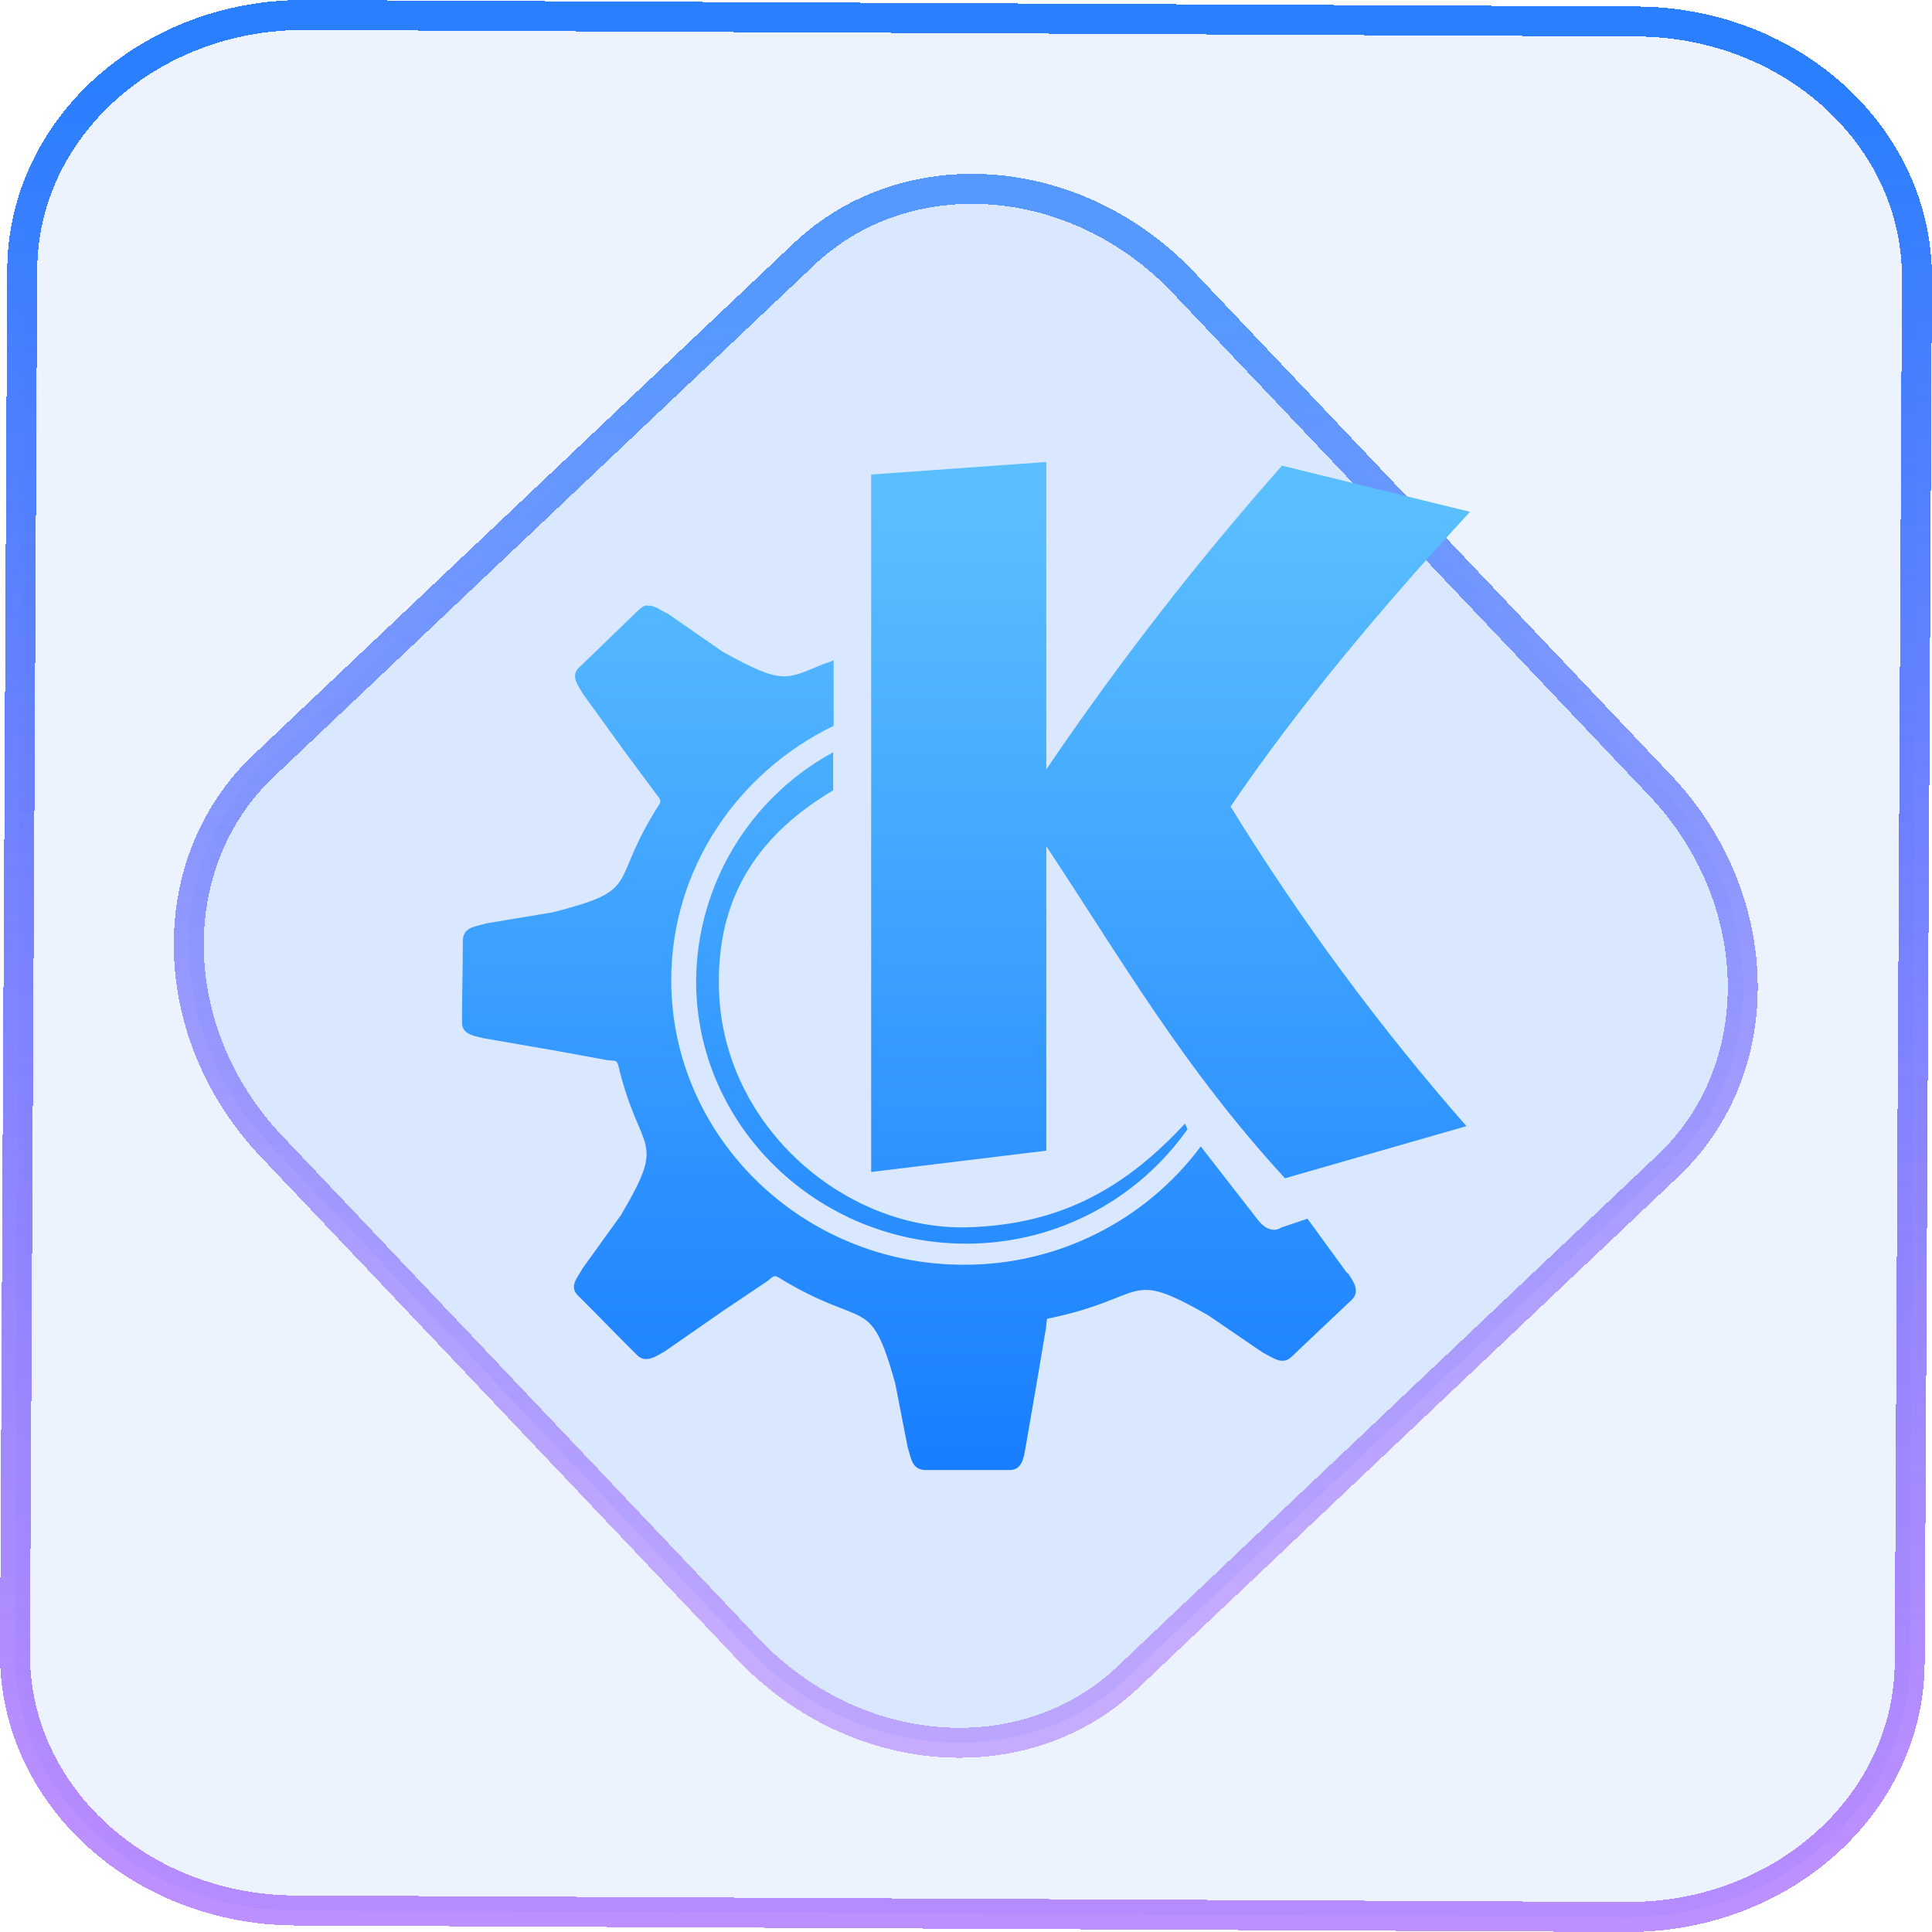
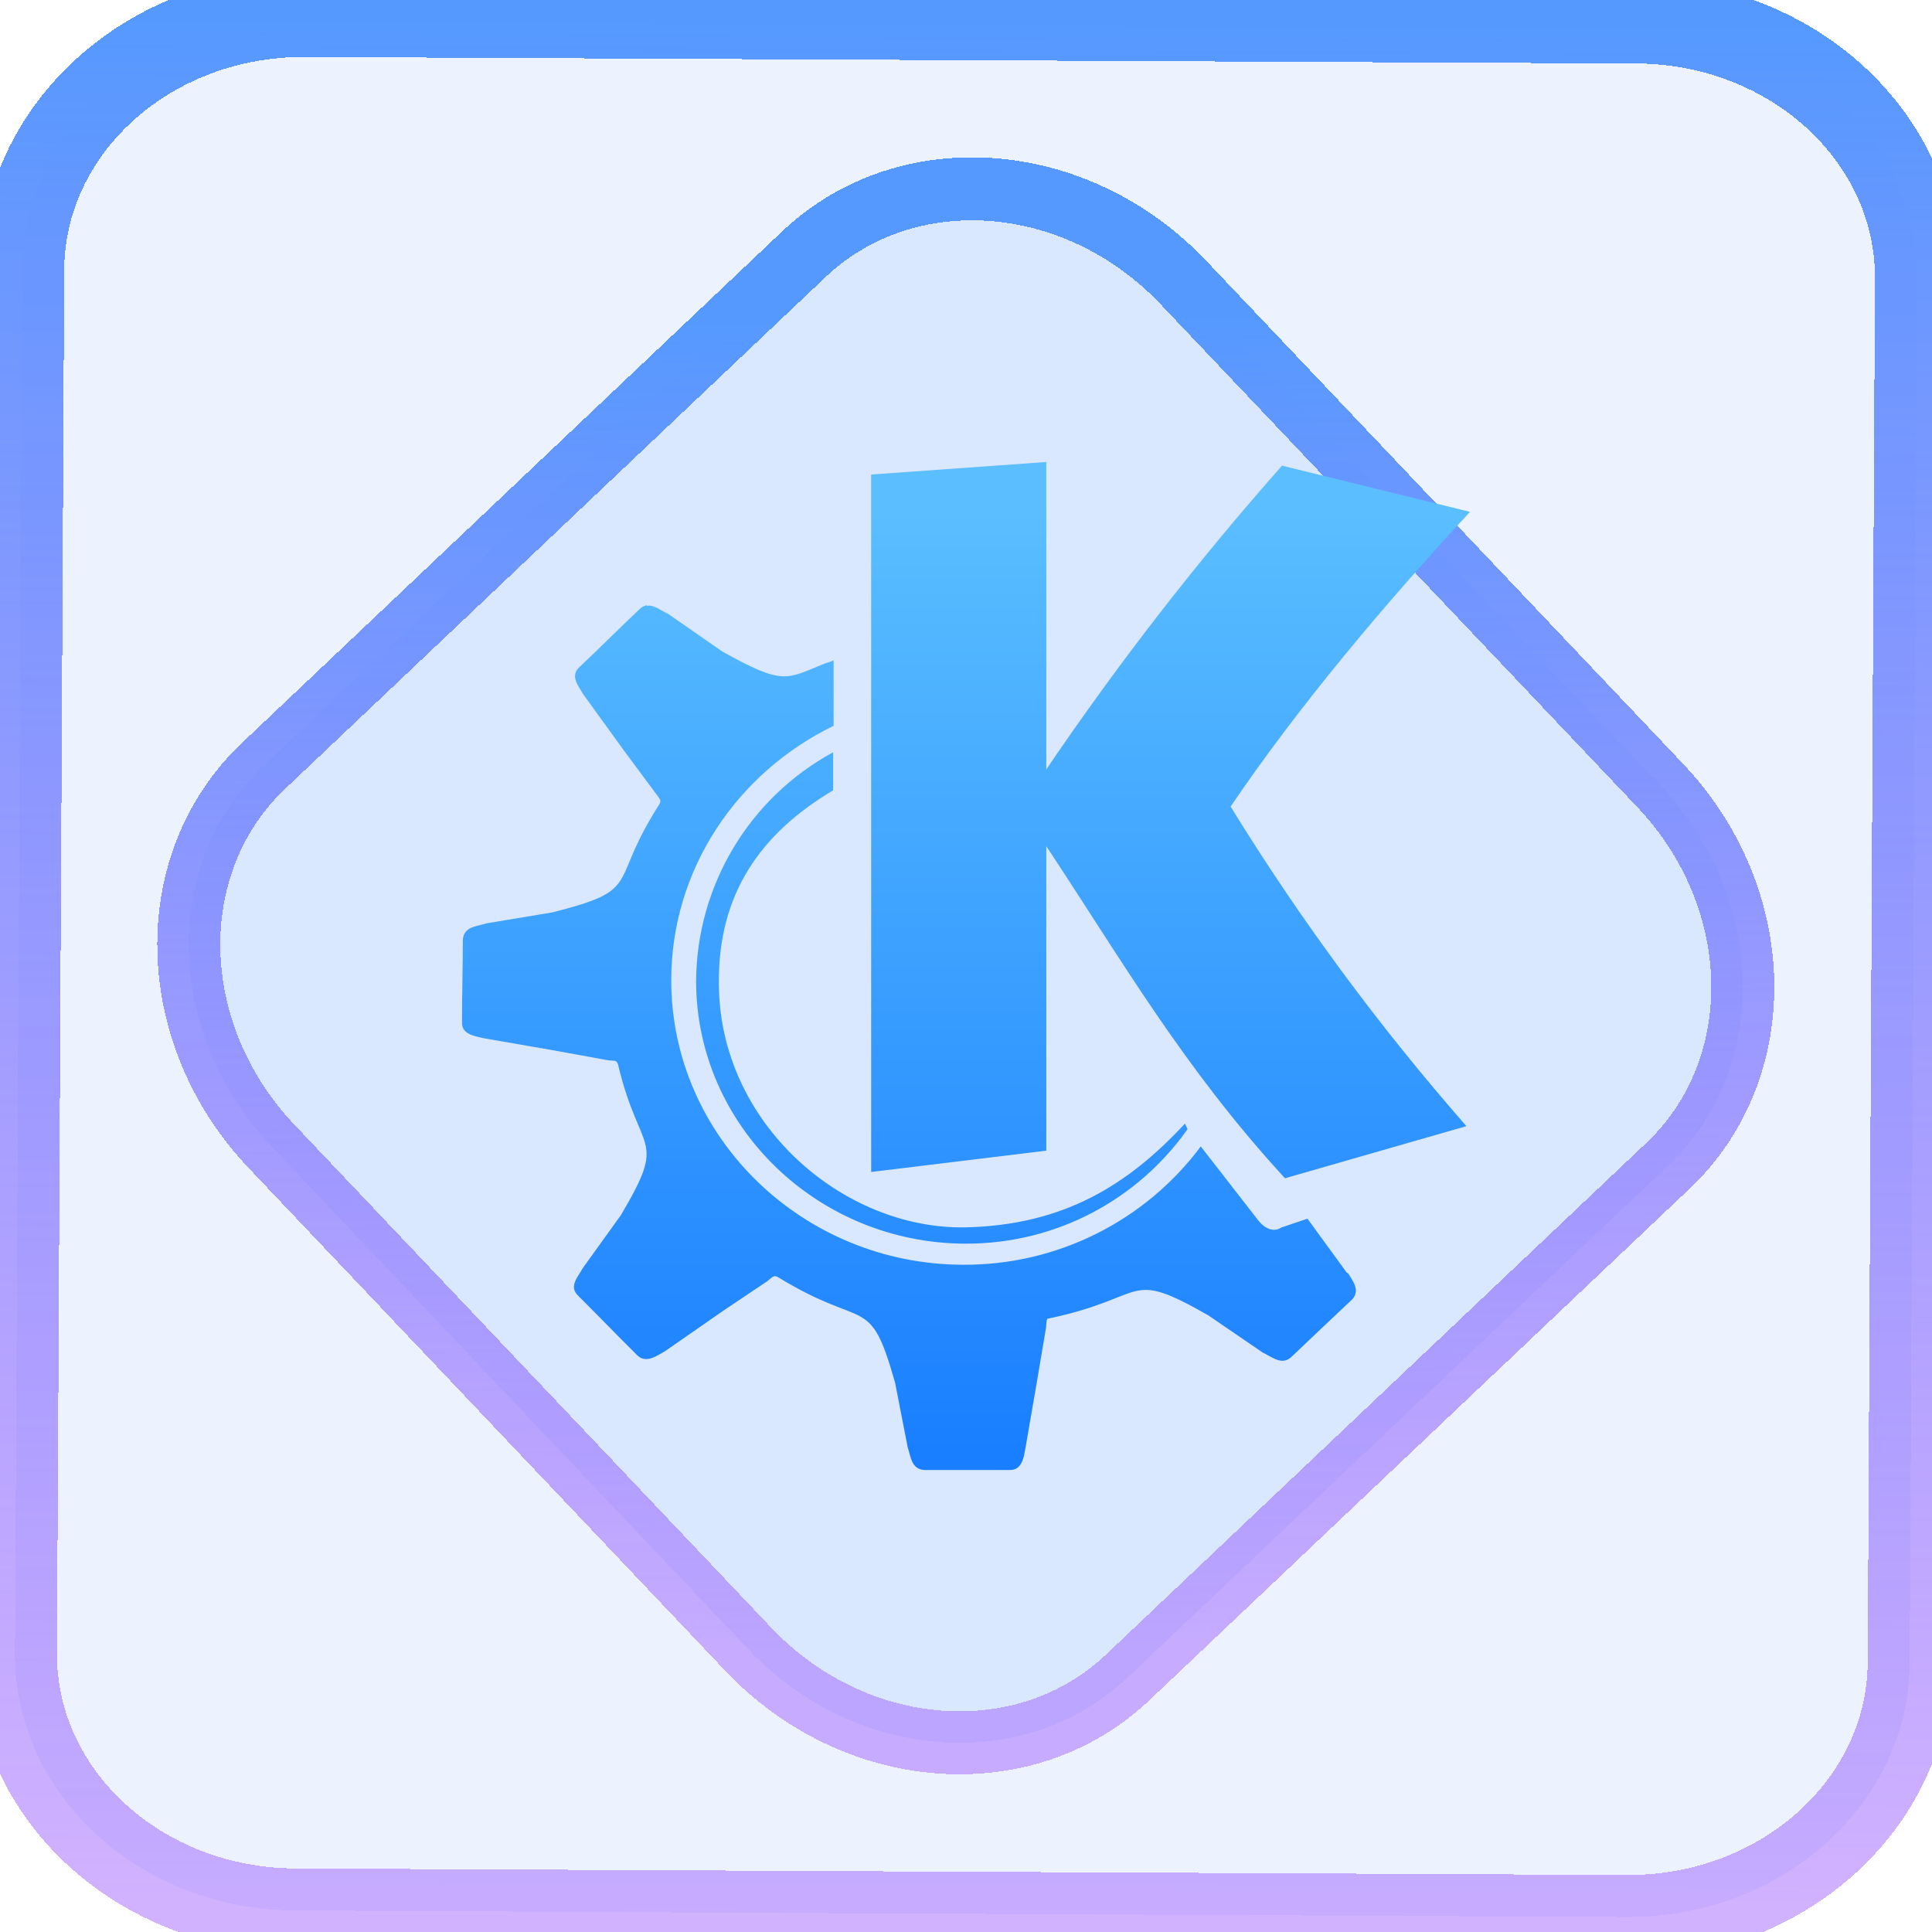
<svg xmlns="http://www.w3.org/2000/svg" xmlns:xlink="http://www.w3.org/1999/xlink" height="46" width="46" version="1.1" id="svg10">
+   <style id="style942" />
  <defs id="defs14">
    <linearGradient id="c" x1="31.458" x2="31.458" y1="51.726" y2="62.898" gradientTransform="matrix(0.36079,0,0,0.36079,-2.8832,-9.4399)" gradientUnits="userSpaceOnUse">
      <stop stop-color="#1776ff" offset="0" id="stop292" />
      <stop stop-color="#2fceff" offset="1" id="stop294" />
    </linearGradient>
    <linearGradient id="d" x1="31.458" x2="31.458" y1="36.898" y2="59.898" gradientTransform="matrix(0.36079,0,0,0.36079,-2.8832,-9.4399)" gradientUnits="userSpaceOnUse">
      <stop stop-color="#ff5514" offset="0" id="stop297" />
      <stop stop-color="#ff9014" offset="1" id="stop299" />
    </linearGradient>
    <linearGradient id="a" x1="31.458" x2="31.458" y1="46.898" y2="56.898" gradientTransform="matrix(0.36079,0,0,0.36079,-2.8832,-9.4399)" gradientUnits="userSpaceOnUse">
      <stop stop-color="#c0e5fb" offset="0" id="stop302" />
      <stop stop-color="#c3faff" offset="1" id="stop304" />
    </linearGradient>
    <linearGradient gradientTransform="matrix(1.039495,0,0,1.039436,-448.4988,-520.6641)" gradientUnits="userSpaceOnUse" x2="426.695" y2="499.921" y1="547.675" id="a-6" x1="389.32">
      <stop stop-color="#18222a" style="stop-color:#436077;stop-opacity:1;" id="stop216" offset="0" />
      <stop stop-color="#566069" offset="1" style="stop-color:#6d7983;stop-opacity:1" id="stop218" />
    </linearGradient>
    <linearGradient id="e" x1="8.446" x2="24.603" y1="6.269" y2="24.571" gradientUnits="userSpaceOnUse" gradientTransform="translate(0.254427,-38.49298)">
      <stop stop-opacity=".209" offset="0" id="stop4" />
      <stop stop-opacity="0" offset="1" id="stop6" />
    </linearGradient>
    <linearGradient id="d-3" x1="7.849" x2="14.108" y1="3.512" y2="14.183" gradientUnits="userSpaceOnUse" gradientTransform="translate(0.254427,-38.49298)">
      <stop stop-opacity=".209" offset="0" id="stop14" />
      <stop stop-opacity="0" offset="1" id="stop16" />
    </linearGradient>
    <linearGradient id="c-6" x1="31.458" x2="31.458" y1="51.726" y2="62.898" gradientTransform="matrix(0.36079,0,0,0.36079,-2.8832,-9.4399)" gradientUnits="userSpaceOnUse">
      <stop stop-color="#1776ff" offset="0" id="stop292-7" style="stop-color:#55ddff;stop-opacity:1" />
      <stop stop-color="#2fceff" offset="1" id="stop294-5" style="stop-color:#00ccff;stop-opacity:1" />
    </linearGradient>
    <linearGradient id="d-35" x1="31.458" x2="31.458" y1="36.898" y2="59.898" gradientTransform="matrix(0.36079,0,0,0.36079,-2.8832,-9.4399)" gradientUnits="userSpaceOnUse">
      <stop stop-color="#ff5514" offset="0" id="stop297-6" style="stop-color:#ffccaa;stop-opacity:1" />
      <stop stop-color="#ff9014" offset="1" id="stop299-2" style="stop-color:#ff9955;stop-opacity:1" />
    </linearGradient>
    <linearGradient id="a-9" x1="31.458" x2="31.458" y1="46.898" y2="56.898" gradientTransform="matrix(0.36079,0,0,0.36079,-2.8832,-9.4399)" gradientUnits="userSpaceOnUse">
      <stop stop-color="#c0e5fb" offset="0" id="stop302-1" style="stop-color:#e3d7f4;stop-opacity:1" />
      <stop stop-color="#c3faff" offset="1" id="stop304-2" style="stop-color:#aa87de;stop-opacity:1" />
    </linearGradient>
    <filter id="filter5877" x="-2.358" y="-2.33" width="5.715" height="5.659" color-interpolation-filters="sRGB">
      <feGaussianBlur stdDeviation="0.285" id="feGaussianBlur1374" />
    </filter>
    <filter id="filter2488" x="-2.358" y="-2.33" width="5.715" height="5.659" color-interpolation-filters="sRGB">
      <feGaussianBlur stdDeviation="0.285" id="feGaussianBlur2486" />
    </filter>
    <filter id="filter2492" x="-2.358" y="-2.33" width="5.715" height="5.659" color-interpolation-filters="sRGB">
      <feGaussianBlur stdDeviation="0.285" id="feGaussianBlur2490" />
    </filter>
    <filter id="filter2496" x="-2.358" y="-2.33" width="5.715" height="5.659" color-interpolation-filters="sRGB">
      <feGaussianBlur stdDeviation="0.285" id="feGaussianBlur2494" />
    </filter>
    <filter id="filter2500" x="-2.358" y="-2.33" width="5.715" height="5.659" color-interpolation-filters="sRGB">
      <feGaussianBlur stdDeviation="0.285" id="feGaussianBlur2498" />
    </filter>
    <filter id="filter2504" x="-2.358" y="-2.33" width="5.715" height="5.659" color-interpolation-filters="sRGB">
      <feGaussianBlur stdDeviation="0.285" id="feGaussianBlur2502" />
    </filter>
    <filter id="filter2508" x="-2.358" y="-2.33" width="5.715" height="5.659" color-interpolation-filters="sRGB">
      <feGaussianBlur stdDeviation="0.285" id="feGaussianBlur2506" />
    </filter>
    <filter id="filter2512" x="-2.358" y="-2.33" width="5.715" height="5.659" color-interpolation-filters="sRGB">
      <feGaussianBlur stdDeviation="0.285" id="feGaussianBlur2510" />
    </filter>
    <filter id="filter2516" x="-2.358" y="-2.33" width="5.715" height="5.659" color-interpolation-filters="sRGB">
      <feGaussianBlur stdDeviation="0.285" id="feGaussianBlur2514" />
    </filter>
    <filter id="filter2520" x="-2.358" y="-2.33" width="5.715" height="5.659" color-interpolation-filters="sRGB">
      <feGaussianBlur stdDeviation="0.285" id="feGaussianBlur2518" />
    </filter>
    <filter id="filter2524" x="-2.358" y="-2.33" width="5.715" height="5.659" color-interpolation-filters="sRGB">
      <feGaussianBlur stdDeviation="0.285" id="feGaussianBlur2522" />
    </filter>
    <filter id="filter2528" x="-2.358" y="-2.33" width="5.715" height="5.659" color-interpolation-filters="sRGB">
      <feGaussianBlur stdDeviation="0.285" id="feGaussianBlur2526" />
    </filter>
    <filter id="filter2532" x="-2.358" y="-2.33" width="5.715" height="5.659" color-interpolation-filters="sRGB">
      <feGaussianBlur stdDeviation="0.285" id="feGaussianBlur2530" />
    </filter>
    <filter id="filter2536" x="-2.358" y="-2.33" width="5.715" height="5.659" color-interpolation-filters="sRGB">
      <feGaussianBlur stdDeviation="0.285" id="feGaussianBlur2534" />
    </filter>
    <filter id="filter2540" x="-2.358" y="-2.33" width="5.715" height="5.659" color-interpolation-filters="sRGB">
      <feGaussianBlur stdDeviation="0.285" id="feGaussianBlur2538" />
    </filter>
    <linearGradient id="linearGradient1566" x1="8.355" x2="8.4" y1="16.007" y2="0.794" gradientTransform="matrix(2.784962,0,0,2.784962,0.4210166,0.4210211)" gradientUnits="userSpaceOnUse">
      <stop stop-color="#2e3440" stop-opacity=".2" offset="0" id="stop1366" style="stop-color:#4f5a6f;stop-opacity:0.542;" />
      <stop stop-color="#d8dee9" offset="1" id="stop1368" />
    </linearGradient>
    <filter id="filter5815" x="-0.055" y="-0.118" width="1.11" height="1.236" color-interpolation-filters="sRGB">
      <feGaussianBlur stdDeviation="0.19" id="feGaussianBlur1371" />
    </filter>
    <filter id="filter5877-3" x="-2.358" y="-2.33" width="5.715" height="5.659" color-interpolation-filters="sRGB">
      <feGaussianBlur stdDeviation="0.285" id="feGaussianBlur1374-6" />
    </filter>
    <filter id="filter919" x="-2.358" y="-2.33" width="5.715" height="5.659" color-interpolation-filters="sRGB">
      <feGaussianBlur stdDeviation="0.285" id="feGaussianBlur917" />
    </filter>
    <filter id="filter923" x="-2.358" y="-2.33" width="5.715" height="5.659" color-interpolation-filters="sRGB">
      <feGaussianBlur stdDeviation="0.285" id="feGaussianBlur921" />
    </filter>
    <filter id="filter927" x="-2.358" y="-2.33" width="5.715" height="5.659" color-interpolation-filters="sRGB">
      <feGaussianBlur stdDeviation="0.285" id="feGaussianBlur925" />
    </filter>
    <filter id="filter931" x="-2.358" y="-2.33" width="5.715" height="5.659" color-interpolation-filters="sRGB">
      <feGaussianBlur stdDeviation="0.285" id="feGaussianBlur929" />
    </filter>
    <filter id="filter935" x="-2.358" y="-2.33" width="5.715" height="5.659" color-interpolation-filters="sRGB">
      <feGaussianBlur stdDeviation="0.285" id="feGaussianBlur933" />
    </filter>
    <filter id="filter939" x="-2.358" y="-2.33" width="5.715" height="5.659" color-interpolation-filters="sRGB">
      <feGaussianBlur stdDeviation="0.285" id="feGaussianBlur937" />
    </filter>
    <filter id="filter943" x="-2.358" y="-2.33" width="5.715" height="5.659" color-interpolation-filters="sRGB">
      <feGaussianBlur stdDeviation="0.285" id="feGaussianBlur941" />
    </filter>
    <filter id="filter947" x="-2.358" y="-2.33" width="5.715" height="5.659" color-interpolation-filters="sRGB">
      <feGaussianBlur stdDeviation="0.285" id="feGaussianBlur945" />
    </filter>
    <filter id="filter951" x="-2.358" y="-2.33" width="5.715" height="5.659" color-interpolation-filters="sRGB">
      <feGaussianBlur stdDeviation="0.285" id="feGaussianBlur949" />
    </filter>
    <filter id="filter955" x="-2.358" y="-2.33" width="5.715" height="5.659" color-interpolation-filters="sRGB">
      <feGaussianBlur stdDeviation="0.285" id="feGaussianBlur953" />
    </filter>
    <filter id="filter959" x="-2.358" y="-2.33" width="5.715" height="5.659" color-interpolation-filters="sRGB">
      <feGaussianBlur stdDeviation="0.285" id="feGaussianBlur957" />
    </filter>
    <filter id="filter963" x="-2.358" y="-2.33" width="5.715" height="5.659" color-interpolation-filters="sRGB">
      <feGaussianBlur stdDeviation="0.285" id="feGaussianBlur961" />
    </filter>
    <filter id="filter967" x="-2.358" y="-2.33" width="5.715" height="5.659" color-interpolation-filters="sRGB">
      <feGaussianBlur stdDeviation="0.285" id="feGaussianBlur965" />
    </filter>
    <filter id="filter971" x="-2.358" y="-2.33" width="5.715" height="5.659" color-interpolation-filters="sRGB">
      <feGaussianBlur stdDeviation="0.285" id="feGaussianBlur969" />
    </filter>
    <filter id="filter5815-3" x="-0.055" y="-0.118" width="1.11" height="1.236" color-interpolation-filters="sRGB">
      <feGaussianBlur stdDeviation="0.19" id="feGaussianBlur1371-5" />
    </filter>
    <linearGradient id="linearGradient1389">
      <stop style="stop-color:#0066ff;stop-opacity:1;" offset="0" id="stop1385" />
      <stop style="stop-color:#5bbfff;stop-opacity:1" offset="1" id="stop1387" />
    </linearGradient>
    <linearGradient id="paint4_linear_77:23-3-9" x1="5.771" y1="46.61" x2="7.051" y2="-11.516" gradientUnits="userSpaceOnUse" gradientTransform="matrix(0.00349877,0.7142761,-0.7142775,0.00374183,-11.04546,19.91524)">
      <stop stop-color="#E4F9FF" stop-opacity="0.1" id="stop43-6-1" offset="0" style="stop-color:#26cfff;stop-opacity:0.776;" />
      <stop offset="1" stop-color="#E4F9FF" stop-opacity="0.8" id="stop44-7-2" style="stop-color:#05c7ff;stop-opacity:0.8;" />
    </linearGradient>
    <linearGradient id="paint4_linear_77:23-3-0-0" x1="5.763" y1="44.747" x2="6.511" y2="-8.739" gradientUnits="userSpaceOnUse" gradientTransform="matrix(0.5183791,0.4911144,-0.4914133,0.5186623,6.744893,21.74412)">
      <stop stop-color="#E4F9FF" stop-opacity="0.1" id="stop43-6-9-6" offset="0" style="stop-color:#26cfff;stop-opacity:0.826;" />
      <stop offset="1" stop-color="#E4F9FF" stop-opacity="0.8" id="stop44-7-3-2" style="stop-color:#05c7ff;stop-opacity:0.8;" />
    </linearGradient>
-     <linearGradient xlink:href="#linearGradient11" id="linearGradient13" x1="-43.819" y1="23.12" x2="-1.955" y2="23.12" gradientUnits="userSpaceOnUse" />
-     <linearGradient id="linearGradient11">
-       <stop style="stop-color:#9955ff;stop-opacity:0.656;" offset="0" id="stop4-3" />
-       <stop style="stop-color:#2a7fff;stop-opacity:1" offset="1" id="stop11" />
-     </linearGradient>
    <linearGradient xlink:href="#linearGradient14" id="linearGradient15" x1="-9.685" y1="45.161" x2="11.988" y2="21.735" gradientUnits="userSpaceOnUse" />
    <linearGradient id="linearGradient14">
      <stop style="stop-color:#9955ff;stop-opacity:0.452;" offset="0" id="stop12" />
      <stop style="stop-color:#5599ff;stop-opacity:1" offset="1" id="stop13" />
    </linearGradient>
    <linearGradient xlink:href="#linearGradient1389" id="linearGradient1391-3-3-3" x1="17.058" y1="24.102" x2="17.058" y2="9.645" gradientUnits="userSpaceOnUse" gradientTransform="matrix(2.185357,0,0,2.184871,-8.969848,-9.228962)" />
+     <linearGradient xlink:href="#linearGradient14" id="linearGradient951" x1="-45.452" y1="23.12" x2="-0.322" y2="23.12" gradientUnits="userSpaceOnUse" />
  </defs>
-   <rect x="-45.452" y="0.563" width="45.131" height="45.113" rx="6.093" stroke="url(#paint4_linear_77:23)" shape-rendering="crispEdges" id="rect5-6-7-3" ry="6.703" transform="matrix(0.00523883,-0.9999863,0.999988,0.00489859,0,0)" style="fill:#80b3ff;fill-opacity:0.15;stroke:url(#linearGradient13);stroke-width:0.714;stroke-opacity:1" />
-   <rect x="-14.086" y="17.555" width="29.907" height="29.906" rx="6.093" shape-rendering="crispEdges" id="rect5-6-6-6-6" style="fill:#5599ff;fill-opacity:0.122;stroke:url(#linearGradient15);stroke-width:0.714;stroke-opacity:1" ry="6.703" transform="matrix(0.7261265,-0.6875611,0.6879775,0.725732,0,0)" />
+   <rect x="-45.452" y="0.563" width="45.131" height="45.113" rx="6.093" shape-rendering="crispEdges" id="rect5-6-7-3" ry="6.703" transform="matrix(0.00523883,-0.9999863,0.999988,0.00489859,0,0)" style="fill:#80b3ff;fill-opacity:0.15;stroke:url(#linearGradient951);stroke-width:2;stroke-opacity:1;stroke-miterlimit:4;stroke-dasharray:none" />
+   <rect x="-14.086" y="17.555" width="29.907" height="29.906" rx="6.093" shape-rendering="crispEdges" id="rect5-6-6-6-6" style="fill:#5599ff;fill-opacity:0.122;stroke:url(#linearGradient15);stroke-width:1.5;stroke-opacity:1;stroke-miterlimit:4;stroke-dasharray:none" ry="6.703" transform="matrix(0.7261265,-0.6875611,0.6879775,0.725732,0,0)" />
  <path d="m 24.912,11 -4.17,0.298 v 16.606 l 4.17,-0.507 v -7.249 c 1.808,2.729 3.26,5.268 5.683,7.906 l 4.32,-1.241 A 56.418,56.405 0 0 1 29.3,19.204 c 1.638,-2.417 3.693,-4.846 5.7,-7.017 l -4.476,-1.1 a 71.373,71.357 0 0 0 -5.612,7.232 m -9.501,-3.911 a 0.34,0.34 0 0 0 -0.184,0.096 c -0.49,0.465 -0.955,0.93 -1.446,1.394 -0.213,0.207 0.006,0.453 0.099,0.623 l 0.992,1.372 0.743,1 c 0.105,0.142 0.136,0.159 0.082,0.261 -0.068,0.105 -0.122,0.19 -0.184,0.298 -0.964,1.621 -0.289,1.746 -2.353,2.27 l -1.584,0.264 c -0.232,0.076 -0.539,0.071 -0.556,0.397 0,0.652 -0.02,1.304 -0.02,1.955 -0.011,0.303 0.326,0.332 0.524,0.383 l 1.684,0.292 1.261,0.23 c 0.17,0.023 0.21,-0.017 0.249,0.113 0.516,2.174 1.19,1.672 0.065,3.576 l -0.907,1.261 c -0.119,0.218 -0.34,0.434 -0.113,0.655 0.476,0.473 0.933,0.949 1.412,1.423 0.213,0.207 0.485,-0.006 0.658,-0.099 l 1.395,-0.969 1.043,-0.7 c 0.142,-0.119 0.162,-0.147 0.269,-0.085 2.089,1.278 2.163,0.357 2.772,2.505 l 0.3,1.539 c 0.079,0.227 0.085,0.524 0.405,0.538 H 24.05 c 0.303,0 0.332,-0.349 0.368,-0.538 l 0.283,-1.638 0.204,-1.21 c 0.014,-0.116 0.009,-0.176 0.031,-0.215 2.449,-0.504 1.842,-1.213 3.832,-0.082 l 1.293,0.884 c 0.238,0.116 0.465,0.32 0.692,0.102 0.479,-0.453 0.955,-0.91 1.437,-1.36 0.215,-0.218 0.003,-0.468 -0.099,-0.635 h -0.02 l -0.941,-1.292 -0.621,0.21 c -0.159,0.105 -0.368,0.065 -0.558,-0.179 l -1.361,-1.751 a 7.007,7.005 0 0 1 -5.649,2.817 c -3.829,0 -6.959,-3.044 -6.959,-6.773 0,-2.653 1.579,-4.948 3.866,-6.059 v -1.559 c -0.077,0.04 -0.17,0.059 -0.232,0.085 -0.896,0.36 -0.952,0.524 -2.418,-0.295 l -1.293,-0.898 c -0.181,-0.079 -0.34,-0.227 -0.505,-0.187 m 4.439,3.483 a 6.244,6.243 0 0 0 -3.265,5.45 c 0,3.437 2.883,6.251 6.429,6.251 2.191,0 4.113,-1.083 5.272,-2.726 l -0.062,-0.133 c -1.361,1.468 -2.894,2.42 -5.23,2.471 -2.908,0.051 -5.853,-2.471 -5.867,-5.795 -0.025,-2.142 0.992,-3.582 2.721,-4.611 v -0.901" id="path28-3-2-5-5-5" style="fill:url(#linearGradient1391-3-3-3);fill-opacity:1;fill-rule:evenodd;stroke-width:4.499" />
</svg>
